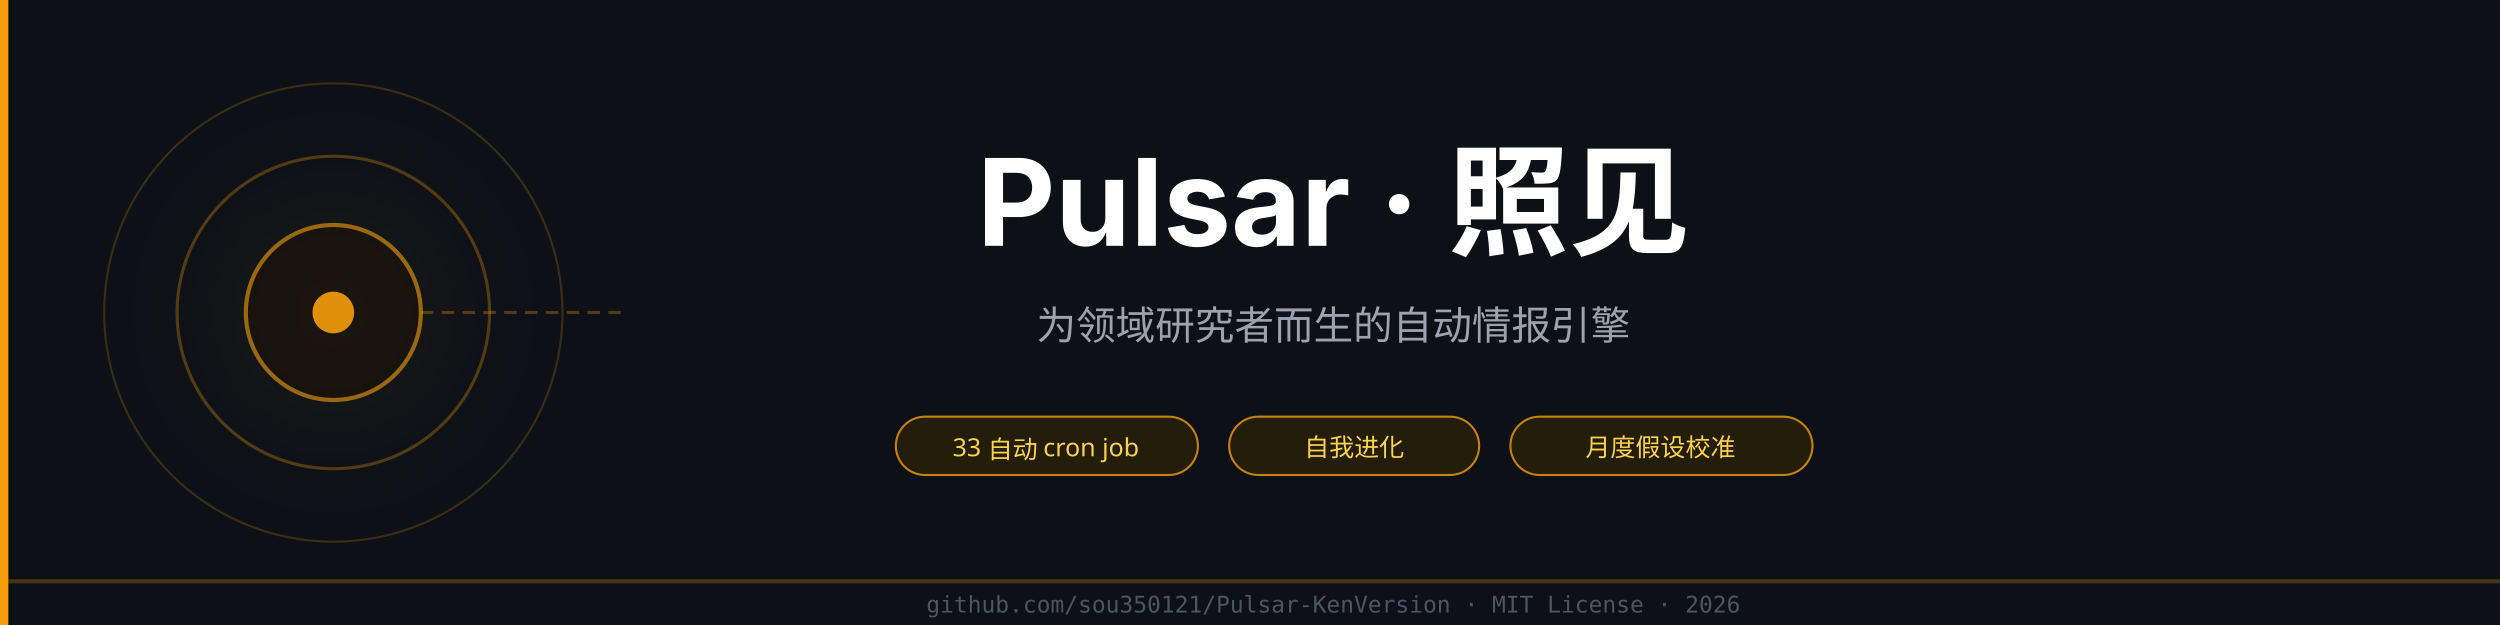
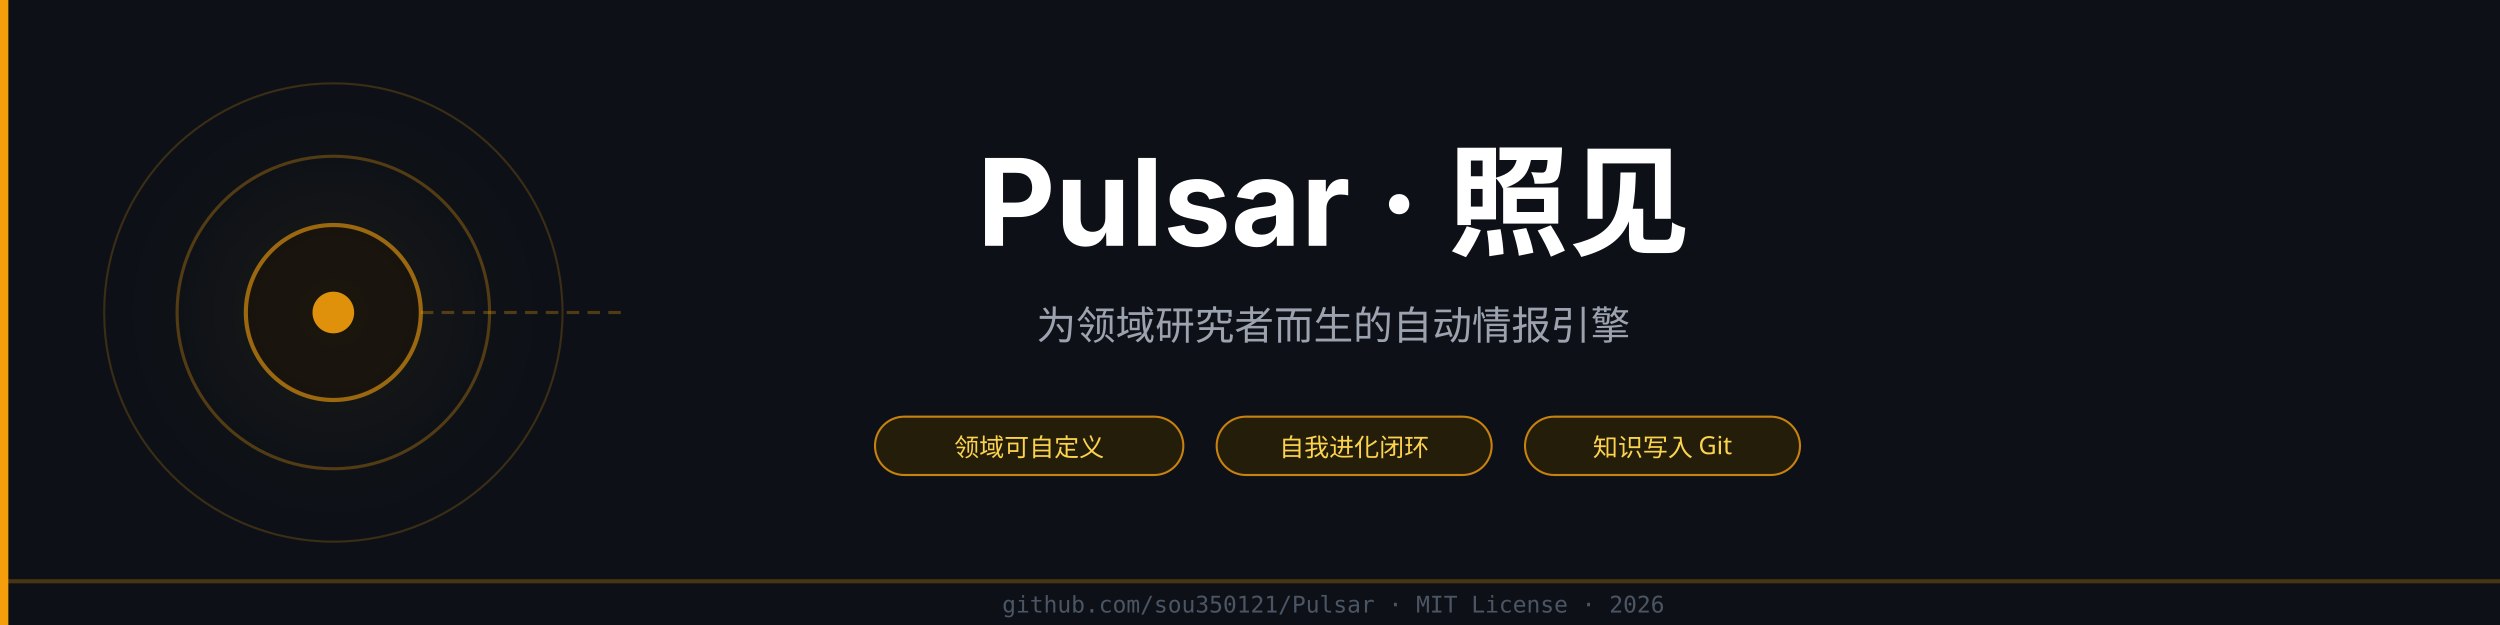
<svg xmlns="http://www.w3.org/2000/svg" width="1200" height="300" viewBox="0 0 1200 300">
  <defs>
    <radialGradient id="pulse1" cx="50%" cy="50%" r="50%">
      <stop offset="0%" stop-color="#F59E0B" stop-opacity="0.15" />
      <stop offset="100%" stop-color="#F59E0B" stop-opacity="0" />
    </radialGradient>
    <radialGradient id="pulse2" cx="50%" cy="50%" r="50%">
      <stop offset="0%" stop-color="#F59E0B" stop-opacity="0.08" />
      <stop offset="100%" stop-color="#F59E0B" stop-opacity="0" />
    </radialGradient>
  </defs>
  <rect width="1200" height="300" fill="#0d1117" />
  <rect x="0" y="0" width="4" height="300" fill="#F59E0B" />
  <circle cx="160" cy="150" r="110" fill="url(#pulse2)" stroke="#F59E0B" stroke-width="1" opacity="0.2" />
  <circle cx="160" cy="150" r="75" fill="url(#pulse1)" stroke="#F59E0B" stroke-width="1.5" opacity="0.3" />
  <circle cx="160" cy="150" r="42" fill="#1a1206" stroke="#F59E0B" stroke-width="2" opacity="0.6" />
  <circle cx="160" cy="150" r="10" fill="#F59E0B" opacity="0.9" />
  <line x1="202" y1="150" x2="300" y2="150" stroke="#F59E0B" stroke-width="1.5" opacity="0.3" stroke-dasharray="6,4" />
  <text x="640" y="118" text-anchor="middle" fill="#FFFFFF" font-size="58" font-weight="700" font-family="system-ui,-apple-system,sans-serif">Pulsar · 照见</text>
  <text x="640" y="163" text-anchor="middle" fill="#9CA3AF" font-size="19" font-family="system-ui,-apple-system,sans-serif">为领域研究者而生的自动情报引擎</text>
-   <rect x="430" y="200" width="145" height="28" rx="14" fill="#292006" stroke="#F59E0B" stroke-width="1" opacity="0.8" />
-   <text x="502" y="219" text-anchor="middle" fill="#FCD34D" font-size="12" font-family="system-ui,sans-serif">33 自动 cron job</text>
-   <rect x="590" y="200" width="120" height="28" rx="14" fill="#292006" stroke="#F59E0B" stroke-width="1" opacity="0.8" />
-   <text x="650" y="219" text-anchor="middle" fill="#FCD34D" font-size="12" font-family="system-ui,sans-serif">自我进化</text>
-   <rect x="725" y="200" width="145" height="28" rx="14" fill="#292006" stroke="#F59E0B" stroke-width="1" opacity="0.8" />
-   <text x="797" y="219" text-anchor="middle" fill="#FCD34D" font-size="12" font-family="system-ui,sans-serif">月度假设校准</text>
+   <rect x="420" y="200" width="148" height="28" rx="14" fill="#292006" stroke="#F59E0B" stroke-width="1" opacity="0.8" />
+   <text x="494" y="219" text-anchor="middle" fill="#FCD34D" font-size="12" font-family="system-ui,sans-serif">领域可自定义</text>
+   <rect x="584" y="200" width="132" height="28" rx="14" fill="#292006" stroke="#F59E0B" stroke-width="1" opacity="0.8" />
+   <text x="650" y="219" text-anchor="middle" fill="#FCD34D" font-size="12" font-family="system-ui,sans-serif">自我进化闭环</text>
+   <rect x="732" y="200" width="132" height="28" rx="14" fill="#292006" stroke="#F59E0B" stroke-width="1" opacity="0.8" />
+   <text x="798" y="219" text-anchor="middle" fill="#FCD34D" font-size="12" font-family="system-ui,sans-serif">知识写入 Git</text>
  <rect x="0" y="278" width="1200" height="2" fill="#F59E0B" opacity="0.25" />
-   <text x="640" y="294" text-anchor="middle" fill="#4B5563" font-size="11" font-family="monospace">github.com/sou350121/Pulsar-KenVersion · MIT License · 2026</text>
+   <text x="640" y="294" text-anchor="middle" fill="#4B5563" font-size="11" font-family="monospace">github.com/sou350121/Pulsar · MIT License · 2026</text>
</svg>
